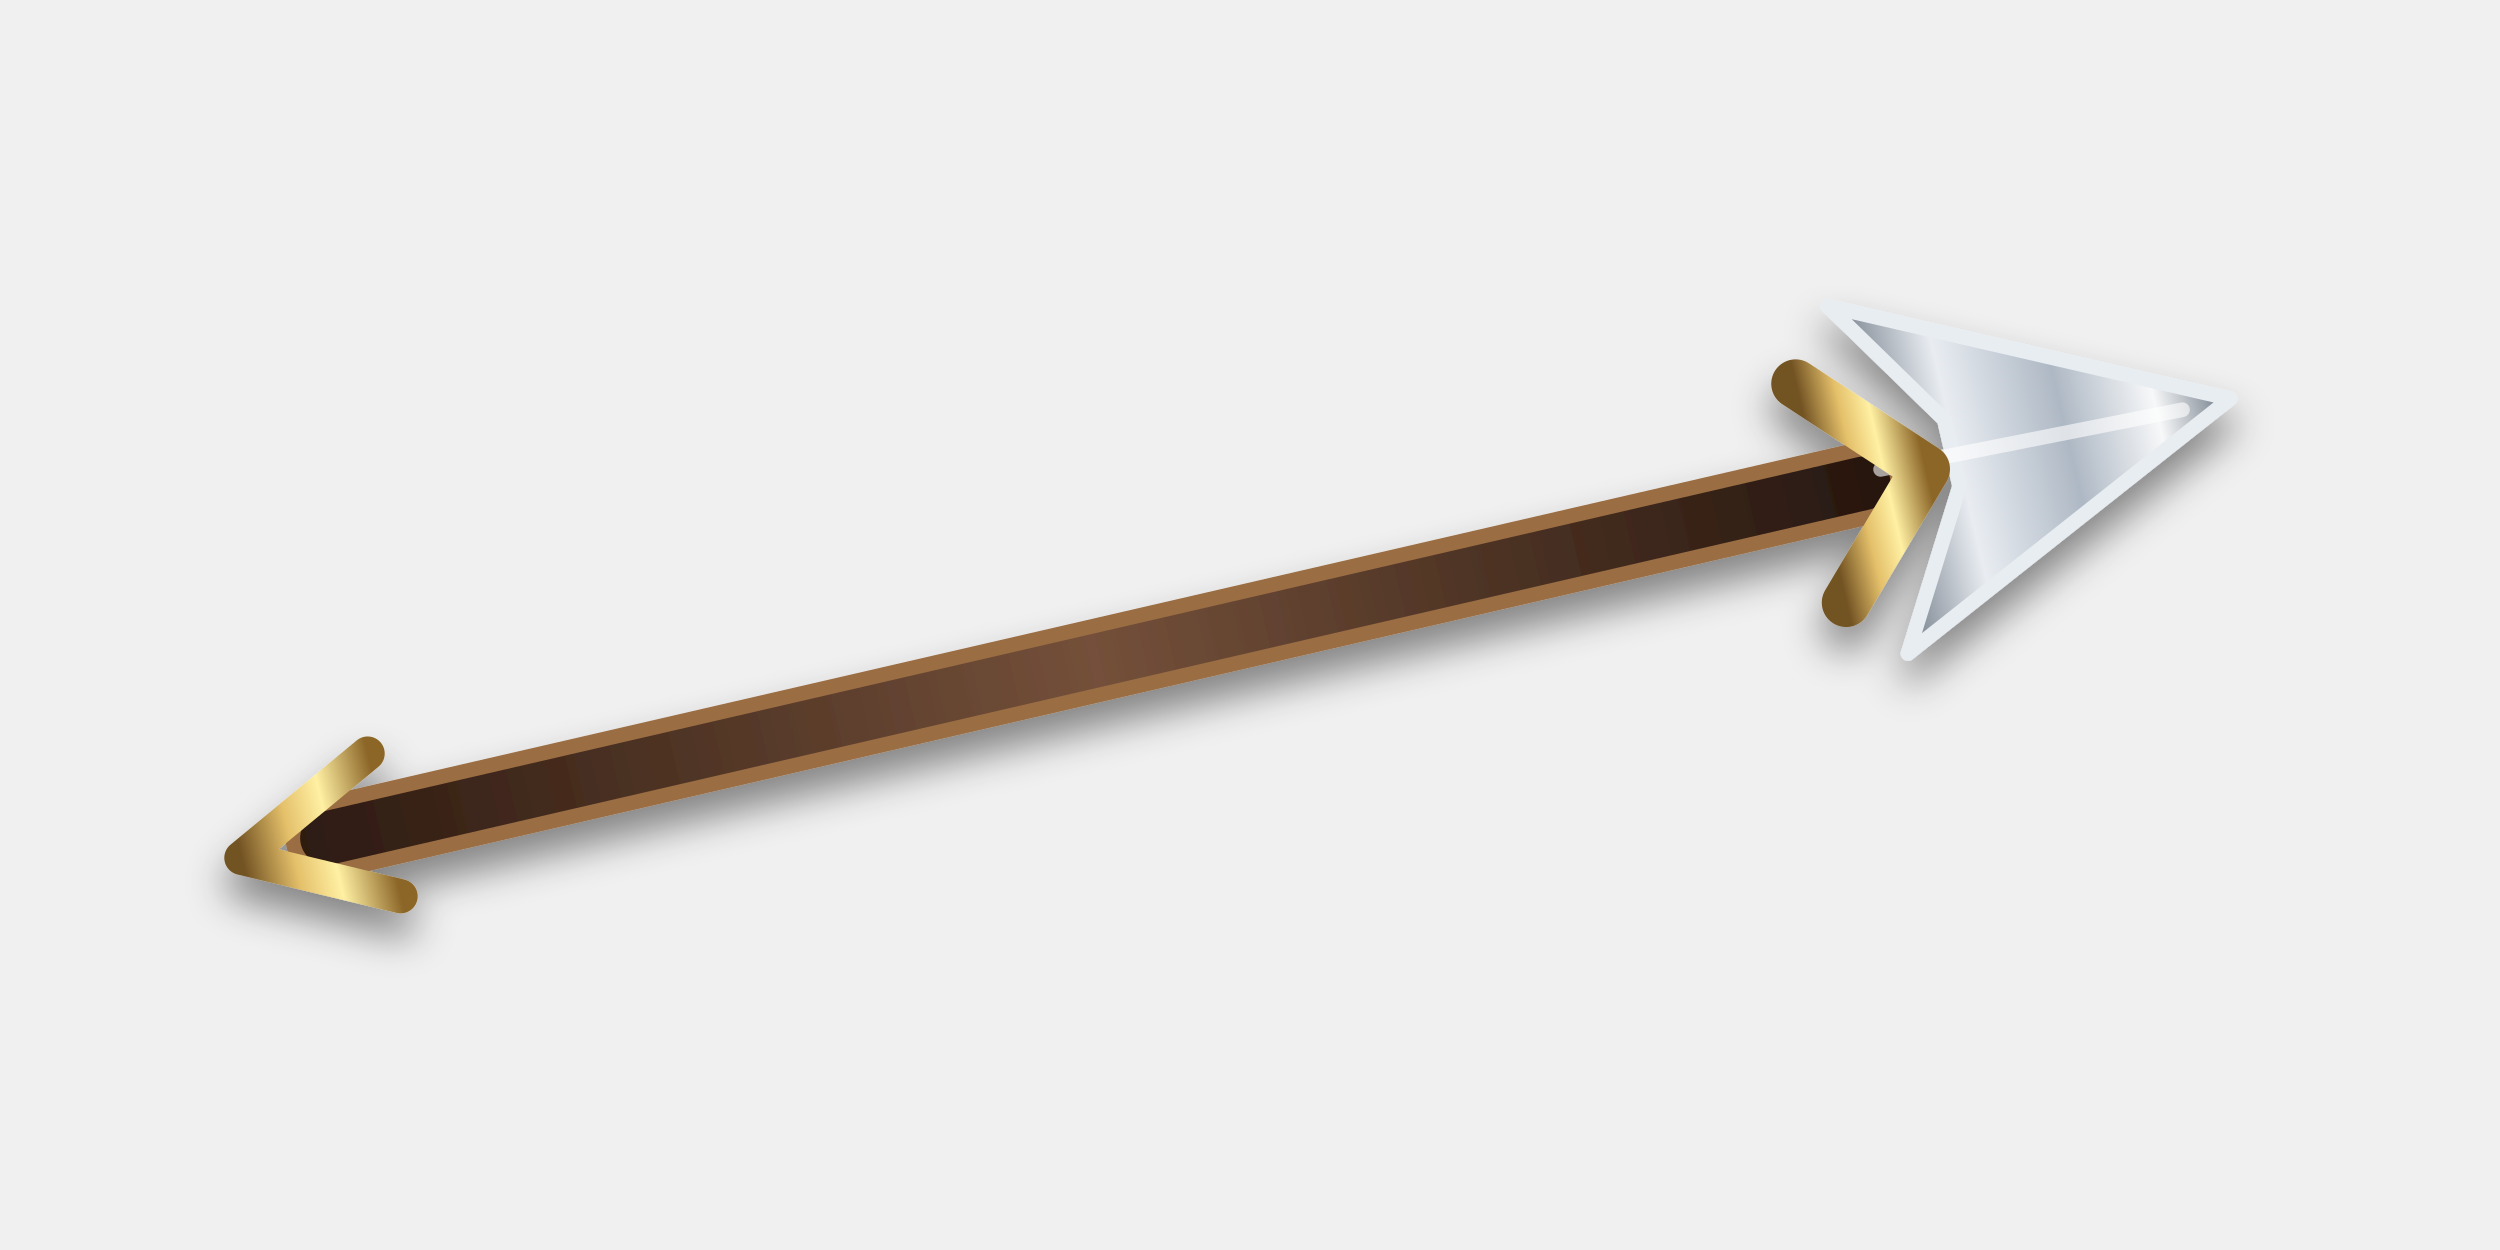
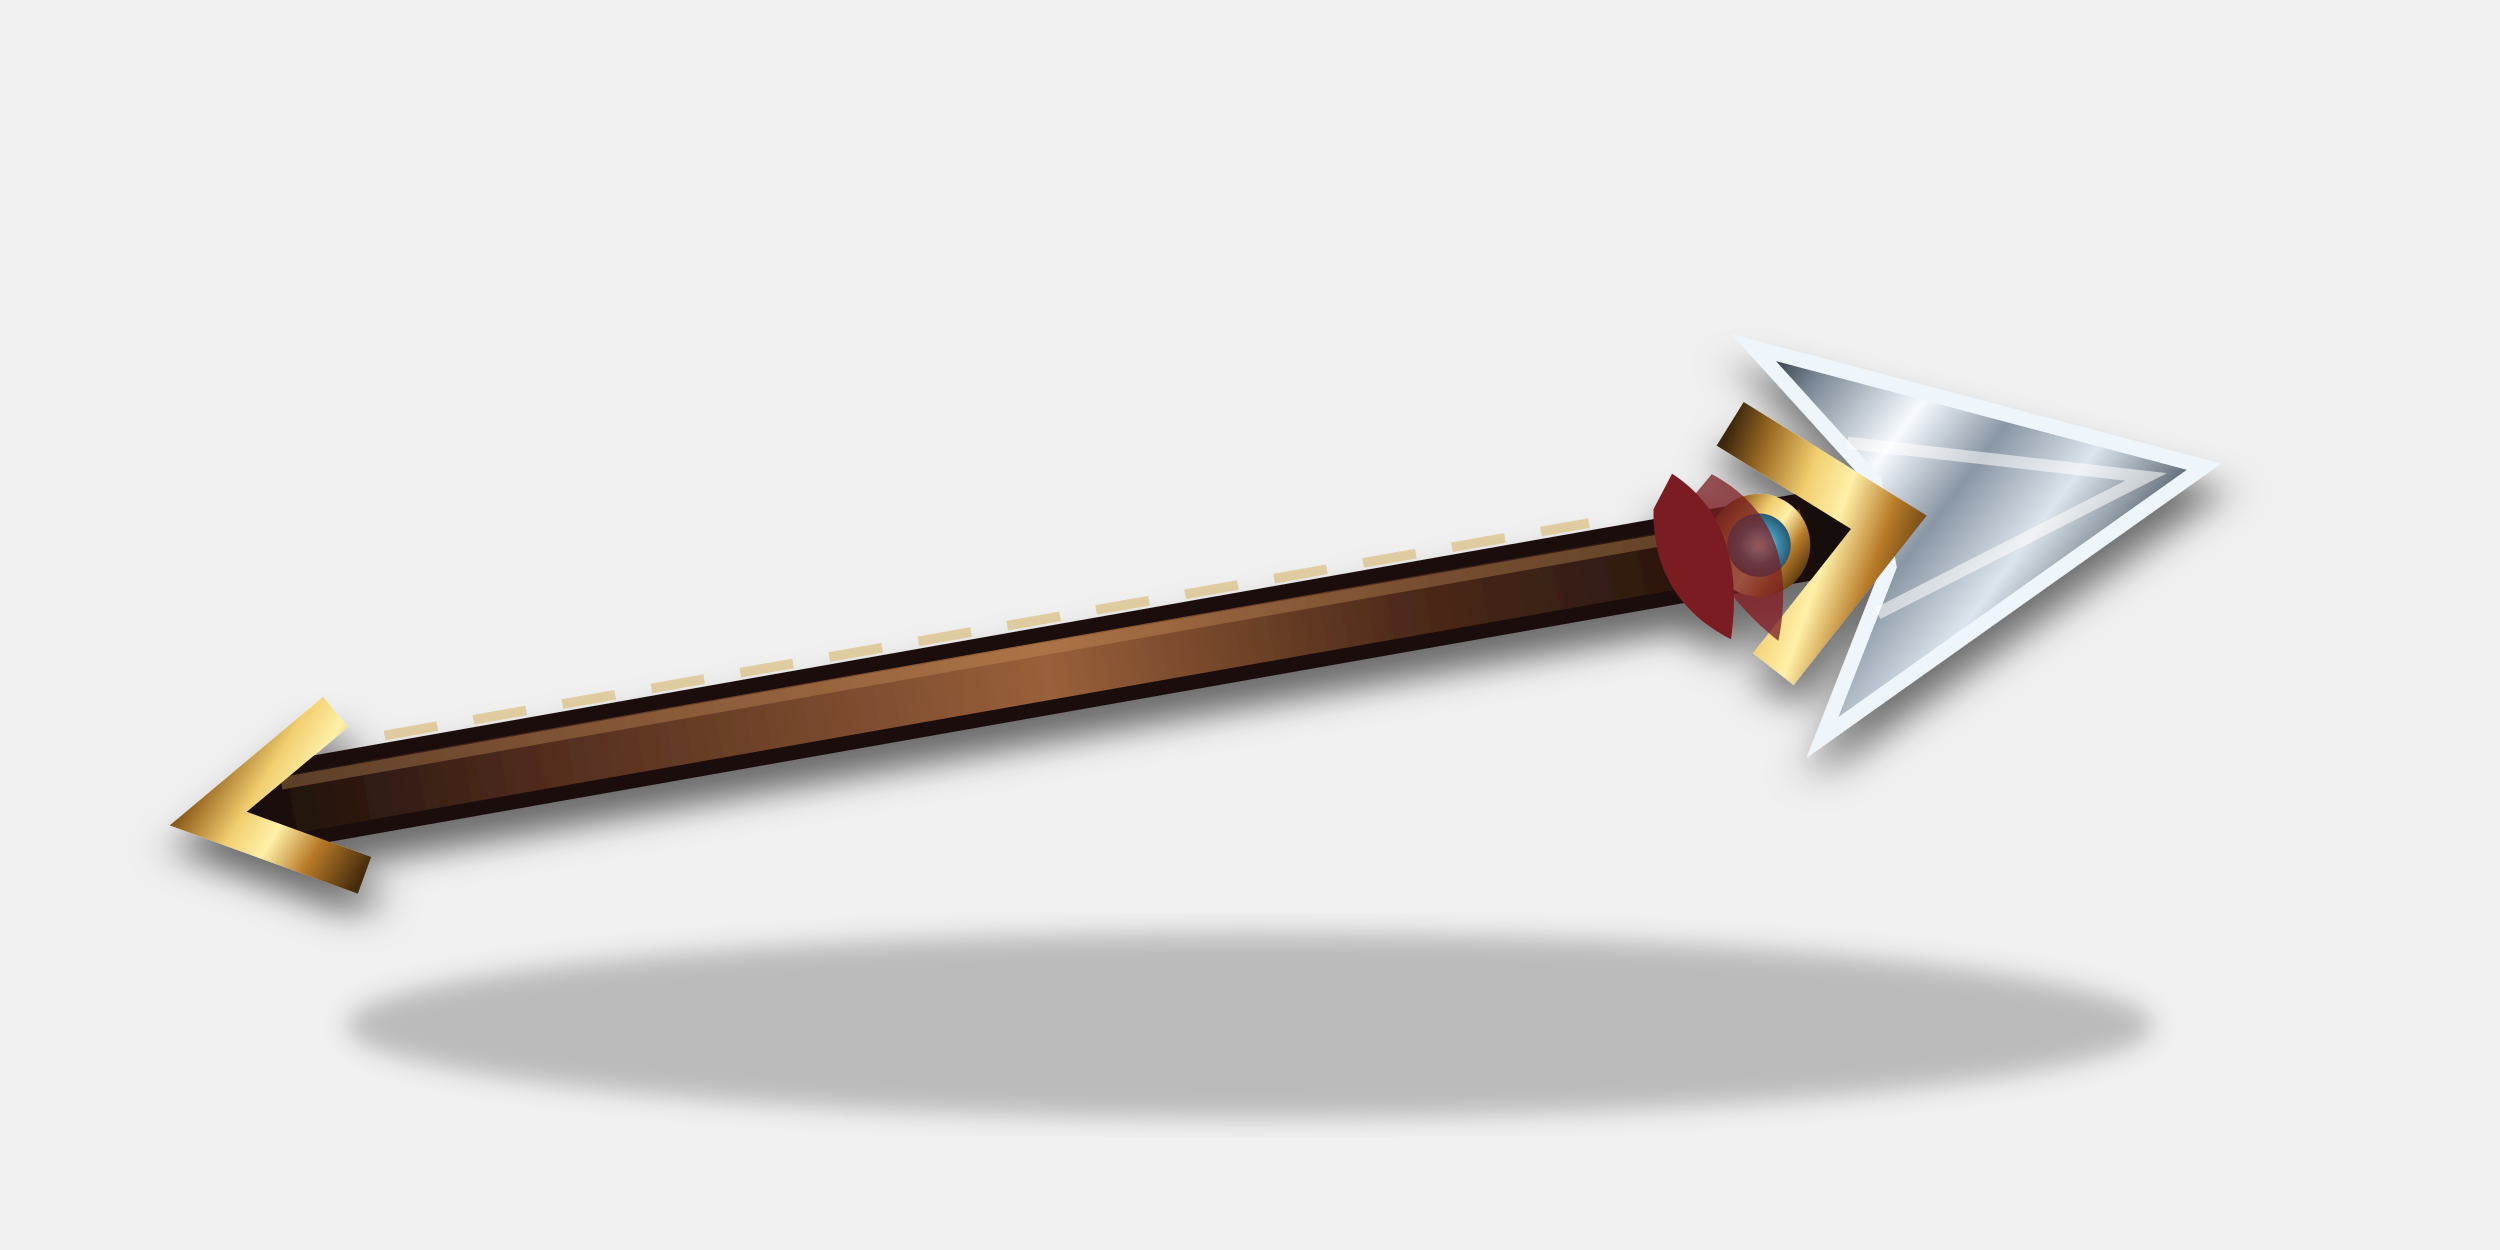
- <svg xmlns="http://www.w3.org/2000/svg" width="512" height="256" viewBox="0 0 512 256">
+ <svg xmlns="http://www.w3.org/2000/svg" width="1024" height="512" viewBox="0 0 1024 512" role="img" aria-label="창 마스터 무기">
  <defs>
-     <linearGradient id="steel" x1="0" x2="1">
-       <stop offset="0" stop-color="#707a86" />
-       <stop offset=".25" stop-color="#e9edf2" />
-       <stop offset=".55" stop-color="#aeb8c4" />
-       <stop offset=".8" stop-color="#f7f8f9" />
-       <stop offset="1" stop-color="#65717e" />
+     <linearGradient id="steel" x1="0" y1="0" x2="1" y2="1">
+       <stop stop-color="#161d24" />
+       <stop offset=".12" stop-color="#7c8997" />
+       <stop offset=".29" stop-color="#f7fbff" />
+       <stop offset=".43" stop-color="#8996a4" />
+       <stop offset=".58" stop-color="#dce5ed" />
+       <stop offset=".76" stop-color="#4a5663" />
+       <stop offset="1" stop-color="#11171d" />
    </linearGradient>
-     <linearGradient id="darksteel" x1="0" x2="1">
-       <stop stop-color="#242a31" />
-       <stop offset=".48" stop-color="#7d8793" />
-       <stop offset=".7" stop-color="#2e343b" />
-       <stop offset="1" stop-color="#111519" />
+     <linearGradient id="steelEdge" x1="0" x2="1">
+       <stop stop-color="#7f8d9a" />
+       <stop offset=".18" stop-color="#fff" />
+       <stop offset=".5" stop-color="#b9c6d0" />
+       <stop offset=".8" stop-color="#f9fbff" />
+       <stop offset="1" stop-color="#596574" />
    </linearGradient>
-     <linearGradient id="gold" x1="0" x2="1">
-       <stop stop-color="#725223" />
-       <stop offset=".35" stop-color="#e4c06a" />
-       <stop offset=".62" stop-color="#fff0a3" />
-       <stop offset="1" stop-color="#8c6628" />
+     <linearGradient id="blackSteel" x1="0" y1="0" x2="1" y2="1">
+       <stop stop-color="#07090d" />
+       <stop offset=".2" stop-color="#313a45" />
+       <stop offset=".46" stop-color="#0d1218" />
+       <stop offset=".72" stop-color="#4e5964" />
+       <stop offset="1" stop-color="#07090c" />
    </linearGradient>
-     <linearGradient id="wood" x1="0" x2="1">
-       <stop stop-color="#2d1a11" />
-       <stop offset=".5" stop-color="#74503a" />
-       <stop offset="1" stop-color="#25150e" />
+     <linearGradient id="gold" x1="0" y1="0" x2="1" y2="1">
+       <stop stop-color="#3c270c" />
+       <stop offset=".17" stop-color="#9d6c25" />
+       <stop offset=".38" stop-color="#f2cf70" />
+       <stop offset=".55" stop-color="#fff0a8" />
+       <stop offset=".75" stop-color="#b77a28" />
+       <stop offset="1" stop-color="#42290c" />
    </linearGradient>
-     <filter id="shadow">
-       <feGaussianBlur in="SourceAlpha" stdDeviation="4" />
-       <feOffset dy="5" />
+     <linearGradient id="jade" x1="0" y1="0" x2="1" y2="1">
+       <stop stop-color="#123329" />
+       <stop offset=".35" stop-color="#3e8e70" />
+       <stop offset=".62" stop-color="#9adac0" />
+       <stop offset="1" stop-color="#16382c" />
+     </linearGradient>
+     <linearGradient id="wood" x1="0" y1="0" x2="1" y2="0">
+       <stop stop-color="#140b08" />
+       <stop offset=".18" stop-color="#4f2b1d" />
+       <stop offset=".5" stop-color="#99603a" />
+       <stop offset=".72" stop-color="#4d2a1a" />
+       <stop offset="1" stop-color="#130a07" />
+     </linearGradient>
+     <linearGradient id="leather" x1="0" y1="0" x2="1" y2="1">
+       <stop stop-color="#180b08" />
+       <stop offset=".3" stop-color="#743b28" />
+       <stop offset=".54" stop-color="#b06a47" />
+       <stop offset=".8" stop-color="#4c241a" />
+       <stop offset="1" stop-color="#130908" />
+     </linearGradient>
+     <radialGradient id="gem">
+       <stop stop-color="#fffbe4" />
+       <stop offset=".18" stop-color="#9ee9ff" />
+       <stop offset=".45" stop-color="#3f8fb1" />
+       <stop offset="1" stop-color="#163244" />
+     </radialGradient>
+     <pattern id="damascus" width="36" height="20" patternUnits="userSpaceOnUse" patternTransform="rotate(-8)">
+       <path d="M-8 5 Q8 -2 24 5 T56 5M-8 15 Q8 8 24 15 T56 15" fill="none" stroke="#fff" stroke-opacity=".09" stroke-width="2" />
+     </pattern>
+     <pattern id="wrap" width="20" height="20" patternUnits="userSpaceOnUse" patternTransform="rotate(35)">
+       <path d="M0 0V20" stroke="#d5a570" stroke-width="5" />
+       <path d="M8 0V20" stroke="#5b2e21" stroke-width="5" />
+     </pattern>
+     <filter id="shadow" x="-30%" y="-30%" width="160%" height="180%">
+       <feGaussianBlur in="SourceAlpha" stdDeviation="8" />
+       <feOffset dy="11" />
      <feComponentTransfer>
-         <feFuncA type="linear" slope=".45" />
+         <feFuncA type="linear" slope=".55" />
      </feComponentTransfer>
      <feMerge>
        <feMergeNode />
        <feMergeNode in="SourceGraphic" />
      </feMerge>
    </filter>
+     <filter id="soft">
+       <feGaussianBlur stdDeviation="5" />
+     </filter>
  </defs>
-   <g filter="url(#shadow)" stroke-linecap="round" stroke-linejoin="round">
-     <g transform="rotate(-13 256 128)">
-       <rect x="55" y="121" width="337" height="14" rx="7" fill="url(#wood)" stroke="#9a6d43" stroke-width="3" />
-       <path d="M386 91 L462 128 L386 164 L404 133 L404 119 Z" fill="url(#steel)" stroke="#e8edf2" stroke-width="3" />
-       <path d="M389 126 L452 128" stroke="#fff" opacity=".6" stroke-width="3" />
-       <path d="M376 105 L398 128 L376 151" fill="none" stroke="url(#gold)" stroke-width="10" />
-       <path d="M74 113 L44 128 L74 143" fill="none" stroke="url(#gold)" stroke-width="7" />
+   <ellipse cx="512" cy="420" rx="370" ry="38" fill="#000" opacity=".22" filter="url(#soft)" />
+   <g filter="url(#shadow)" transform="rotate(-10 512 256)">
+     <rect x="92" y="245" width="670" height="30" rx="15" fill="url(#wood)" stroke="#1b0f09" stroke-width="6" />
+     <path d="M110 251 H742" stroke="#d29a60" stroke-opacity=".34" stroke-width="5" />
+     <path d="M735 180 L908 260 L735 342 L774 278 L774 242 Z" fill="url(#steel)" stroke="#eef5fb" stroke-width="6" />
+     <path d="M766 225 L884 260 L766 296" fill="none" stroke="#fff" stroke-opacity=".55" stroke-width="5" />
+     <path d="M720 209 L777 260 L720 311" fill="none" stroke="url(#gold)" stroke-width="21" />
+     <circle cx="723" cy="260" r="17" fill="url(#gem)" stroke="url(#gold)" stroke-width="8" />
+     <path d="M137 226 L78 260 L137 294" fill="none" stroke="url(#gold)" stroke-width="16" />
+     <path d="M155 239 H656" stroke="#d6b66d" stroke-dasharray="22 15" stroke-width="4" opacity=".6" />
+     <g fill="#7a1e20">
+       <path d="M693 225 Q720 250 705 296 Q676 274 683 238Z" />
+       <path d="M709 228 Q742 254 724 300 Q700 273 696 239Z" opacity=".75" />
    </g>
  </g>
</svg>
